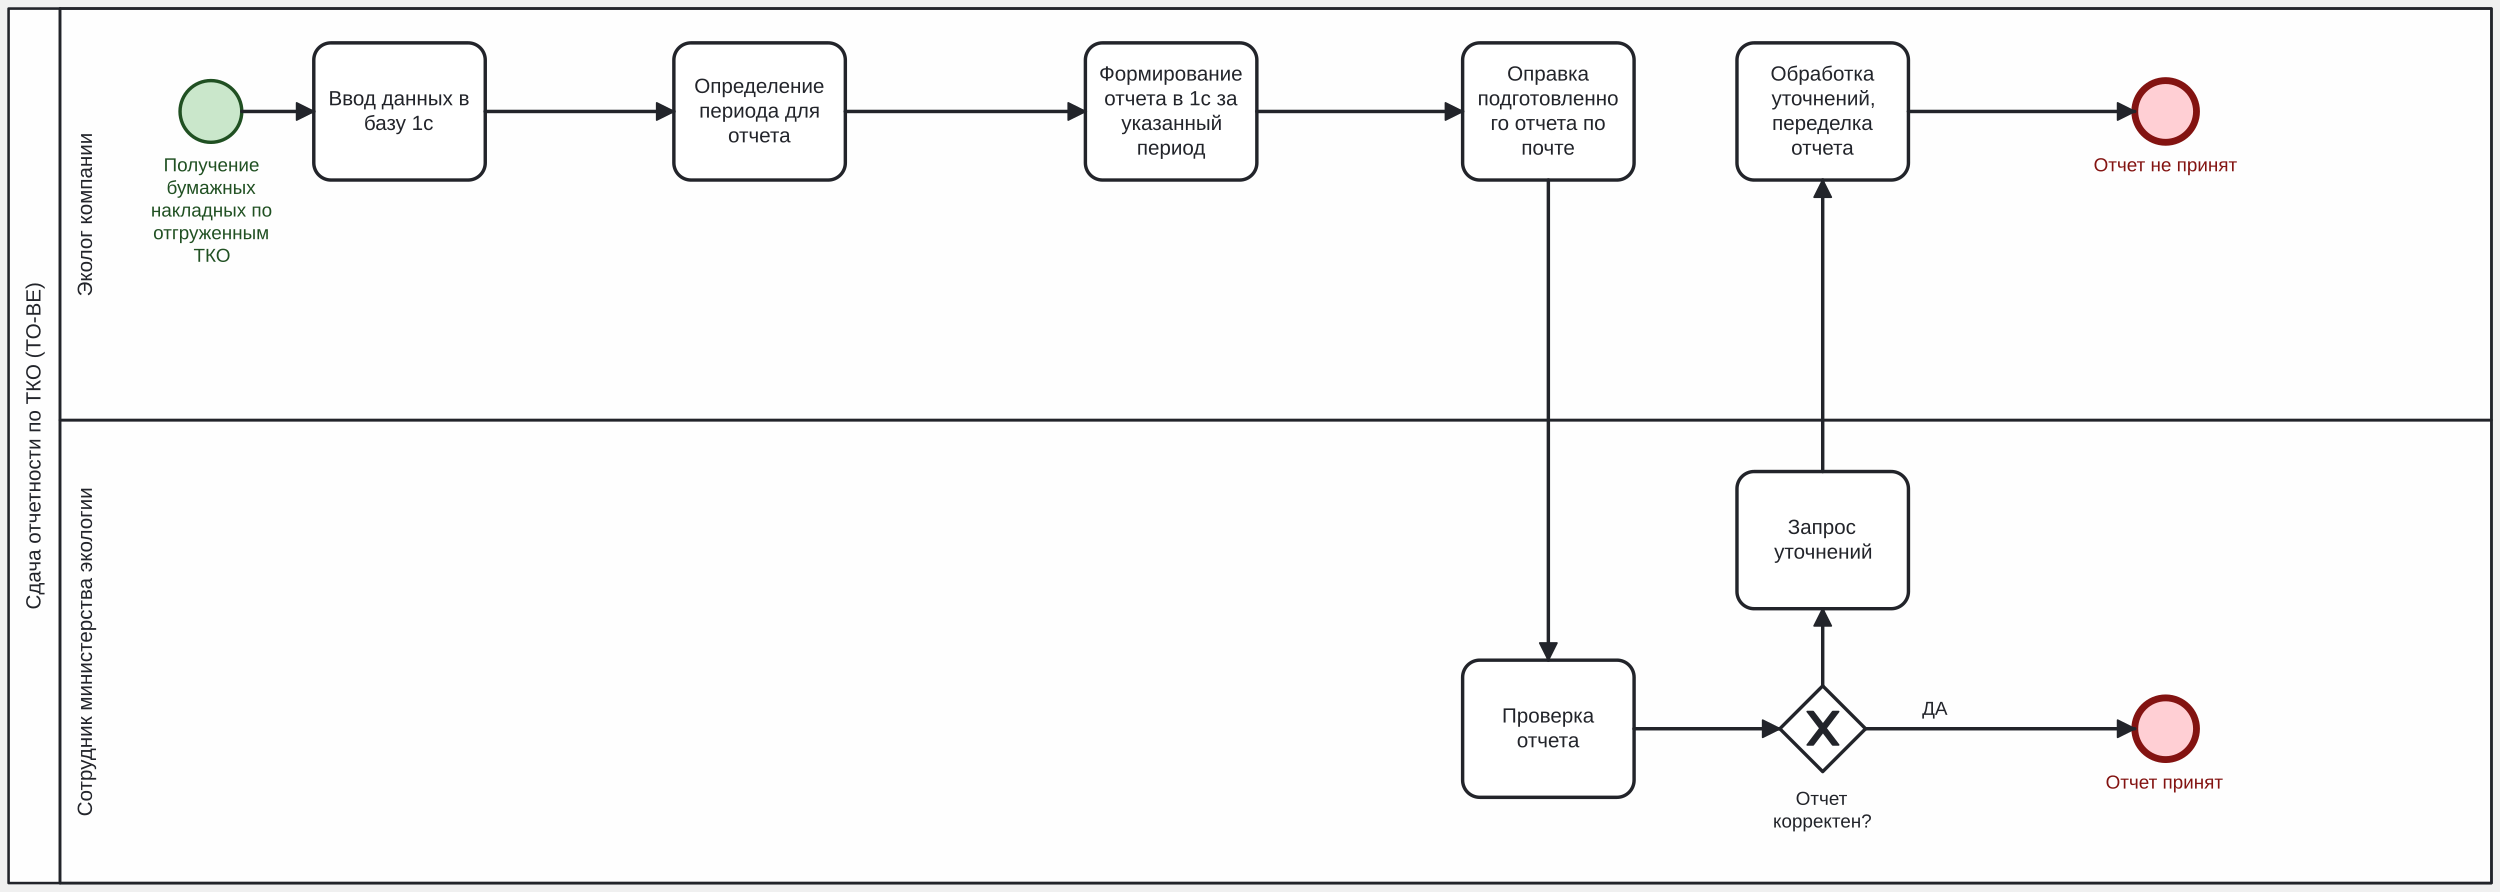
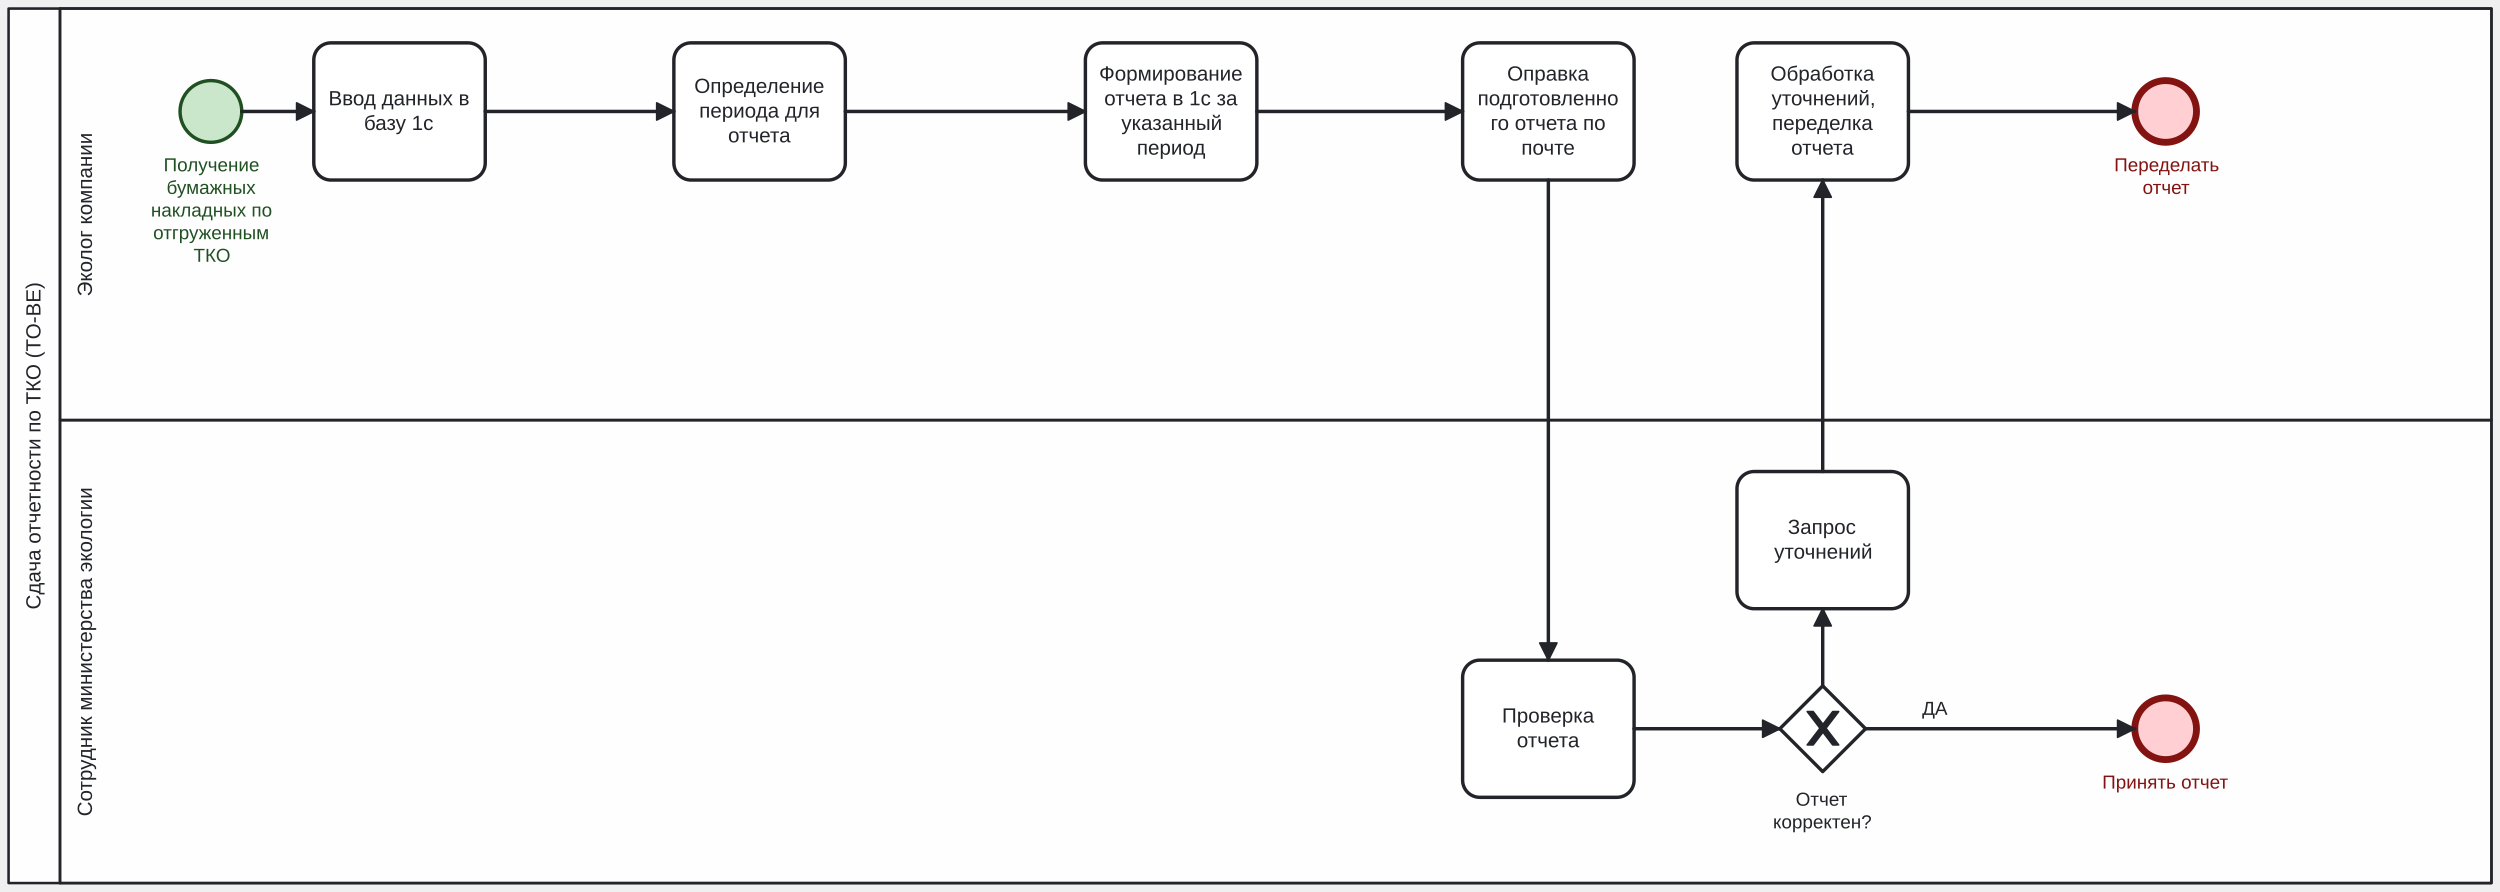
<svg xmlns="http://www.w3.org/2000/svg" width="1458" height="520" viewBox="147 55 1458 520" version="1.1">
  <defs>
-     <pattern id="djs-grid-pattern-815351" width="10" height="10" patternUnits="userSpaceOnUse">
+     <pattern id="djs-grid-pattern-581319" width="10" height="10" patternUnits="userSpaceOnUse">
      <circle cx="0.5" cy="0.5" r="0.5" style="fill: rgb(204, 204, 204);" />
    </pattern>
  </defs>
  <g class="djs-group">
    <g class="djs-element djs-shape" data-element-id="Participant_04o2f2e" style="display: block;" transform="matrix(1 0 0 1 152 60)">
      <g class="djs-visual">
        <rect x="0" y="0" width="1448" height="510" rx="0" ry="0" style="stroke-linecap: round; stroke-linejoin: round; stroke: rgb(34, 36, 42); stroke-width: 1.5px; fill: white; fill-opacity: 0.95;" />
        <path style="fill: none; stroke-linecap: round; stroke-linejoin: round; stroke: rgb(34, 36, 42); stroke-width: 1.5px;" d="M30,0L30,510" />
        <text lineHeight="1.2" class="djs-label" style="font-family: Arial, sans-serif; font-size: 12px; font-weight: normal; fill: rgb(34, 36, 42);" transform="matrix(-1.83697e-16 -1 1 -1.83697e-16 0 510)">
          <tspan x="159.546" y="18.6">Сдача отчетности по ТКО (TO-BE)</tspan>
        </text>
      </g>
-       <rect x="-5" y="-5" rx="4" width="1458" height="520" class="djs-outline" style="fill: none;" />
      <rect class="djs-hit djs-hit-no-move" x="0" y="0" width="1448" height="510" style="fill: none; stroke-opacity: 0; stroke: white; stroke-width: 15px;" />
      <rect class="djs-hit djs-hit-click-stroke" x="0" y="0" width="1448" height="510" style="fill: none; stroke-opacity: 0; stroke: white; stroke-width: 15px;" />
      <rect class="djs-hit djs-hit-all" x="0" y="0" width="30" height="510" style="fill: none; stroke-opacity: 0; stroke: white; stroke-width: 15px;" />
+       <rect x="-5" y="-5" rx="4" width="1458" height="520" class="djs-outline" style="fill: none;" />
    </g>
    <g class="djs-children">
      <g class="djs-group">
        <g class="djs-element djs-shape" data-element-id="Lane_0fwg2g1" style="display: block;" transform="matrix(1 0 0 1 182 300)">
          <g class="djs-visual">
            <rect x="0" y="0" width="1418" height="270" rx="0" ry="0" style="stroke-linecap: round; stroke-linejoin: round; stroke: rgb(34, 36, 42); stroke-width: 1.5px; fill: white; fill-opacity: 0.25;" />
            <text lineHeight="1.2" class="djs-label" style="font-family: Arial, sans-serif; font-size: 12px; font-weight: normal; fill: rgb(34, 36, 42);" transform="matrix(-1.83697e-16 -1 1 -1.83697e-16 0 270)">
              <tspan x="38.913" y="18.6">Сотрудник министерства экологии</tspan>
            </text>
          </g>
-           <rect x="-5" y="-5" rx="4" width="1428" height="280" class="djs-outline" style="fill: none;" />
          <rect class="djs-hit djs-hit-no-move" x="0" y="0" width="1418" height="270" style="fill: none; stroke-opacity: 0; stroke: white; stroke-width: 15px;" />
          <rect class="djs-hit djs-hit-click-stroke" x="0" y="0" width="1418" height="270" style="fill: none; stroke-opacity: 0; stroke: white; stroke-width: 15px;" />
          <rect class="djs-hit djs-hit-all" x="0" y="0" width="30" height="270" style="fill: none; stroke-opacity: 0; stroke: white; stroke-width: 15px;" />
+           <rect x="-5" y="-5" rx="4" width="1428" height="280" class="djs-outline" style="fill: none;" />
        </g>
      </g>
      <g class="djs-group">
        <g class="djs-element djs-shape" data-element-id="Lane_1k1wtqa" style="display: block;" transform="matrix(1 0 0 1 182 60)">
          <g class="djs-visual">
            <rect x="0" y="0" width="1418" height="240" rx="0" ry="0" style="stroke-linecap: round; stroke-linejoin: round; stroke: rgb(34, 36, 42); stroke-width: 1.5px; fill: white; fill-opacity: 0.25;" />
            <text lineHeight="1.2" class="djs-label" style="font-family: Arial, sans-serif; font-size: 12px; font-weight: normal; fill: rgb(34, 36, 42);" transform="matrix(-1.83697e-16 -1 1 -1.83697e-16 0 240)">
              <tspan x="72.124" y="18.6">Эколог компании</tspan>
            </text>
          </g>
-           <rect x="-5" y="-5" rx="4" width="1428" height="250" class="djs-outline" style="fill: none;" />
          <rect class="djs-hit djs-hit-no-move" x="0" y="0" width="1418" height="240" style="fill: none; stroke-opacity: 0; stroke: white; stroke-width: 15px;" />
          <rect class="djs-hit djs-hit-click-stroke" x="0" y="0" width="1418" height="240" style="fill: none; stroke-opacity: 0; stroke: white; stroke-width: 15px;" />
          <rect class="djs-hit djs-hit-all" x="0" y="0" width="30" height="240" style="fill: none; stroke-opacity: 0; stroke: white; stroke-width: 15px;" />
+           <rect x="-5" y="-5" rx="4" width="1428" height="250" class="djs-outline" style="fill: none;" />
        </g>
      </g>
      <g class="djs-group">
        <g class="djs-element djs-shape" data-element-id="StartEvent_1y45yut" style="display: block;" transform="matrix(1 0 0 1 252 102)">
          <g class="djs-visual">
            <circle cx="18" cy="18" r="18" style="stroke-linecap: round; stroke-linejoin: round; stroke: rgb(32, 80, 34); stroke-width: 2px; fill: rgb(200, 230, 201); fill-opacity: 0.95;" />
          </g>
          <rect class="djs-hit djs-hit-all" x="0" y="0" width="36" height="36" style="fill: none; stroke-opacity: 0; stroke: white; stroke-width: 15px;" />
          <circle cx="18" cy="18" r="23" class="djs-outline" style="fill: none;" />
        </g>
      </g>
      <g class="djs-group">
        <g class="djs-element djs-shape" data-element-id="StartEvent_1y45yut_label" style="display: block;" transform="matrix(1 0 0 1 235 145)">
          <g class="djs-visual">
            <text lineHeight="1.2" class="djs-label" style="font-family: Arial, sans-serif; font-size: 11px; font-weight: normal; fill: rgb(32, 80, 34);">
              <tspan x="7.406" y="9.9">Получение </tspan>
              <tspan x="9.124" y="23.1">бумажных </tspan>
              <tspan x="0" y="36.3">накладных по </tspan>
              <tspan x="1.314" y="49.5">отгруженным </tspan>
              <tspan x="24.85" y="62.7">ТКО</tspan>
            </text>
          </g>
          <rect class="djs-hit djs-hit-all" x="0" y="0" width="71" height="66" style="fill: none; stroke-opacity: 0; stroke: white; stroke-width: 15px;" />
          <rect x="-5" y="-5" rx="4" width="81" height="76" class="djs-outline" style="fill: none;" />
        </g>
      </g>
      <g class="djs-group">
        <g class="djs-element djs-shape" data-element-id="Task_1hcentk" style="display: block;" transform="matrix(1 0 0 1 330 80)">
          <g class="djs-visual">
            <rect x="0" y="0" width="100" height="80" rx="10" ry="10" style="stroke-linecap: round; stroke-linejoin: round; stroke: rgb(34, 36, 42); stroke-width: 2px; fill: white; fill-opacity: 0.95;" />
            <text lineHeight="1.2" class="djs-label" style="font-family: Arial, sans-serif; font-size: 12px; font-weight: normal; fill: rgb(34, 36, 42);">
              <tspan x="8.561" y="36.4">Ввод данных в </tspan>
              <tspan x="29.244" y="50.8">базу 1c</tspan>
            </text>
          </g>
          <rect class="djs-hit djs-hit-all" x="0" y="0" width="100" height="80" style="fill: none; stroke-opacity: 0; stroke: white; stroke-width: 15px;" />
          <rect x="-5" y="-5" rx="14" width="110" height="90" class="djs-outline" style="fill: none;" />
        </g>
      </g>
      <g class="djs-group">
        <g class="djs-element djs-shape" data-element-id="Activity_00mxjyw" style="display: block;" transform="matrix(1 0 0 1 1000 80)">
          <g class="djs-visual">
            <rect x="0" y="0" width="100" height="80" rx="10" ry="10" style="stroke-linecap: round; stroke-linejoin: round; stroke: rgb(34, 36, 42); stroke-width: 2px; fill: white; fill-opacity: 0.95;" />
            <text lineHeight="1.2" class="djs-label" style="font-family: Arial, sans-serif; font-size: 12px; font-weight: normal; fill: rgb(34, 36, 42);">
              <tspan x="25.966" y="22">Оправка </tspan>
              <tspan x="8.751" y="36.4">подготовленно</tspan>
              <tspan x="16.289" y="50.8">го отчета по </tspan>
              <tspan x="34.239" y="65.2">почте</tspan>
            </text>
          </g>
          <rect class="djs-hit djs-hit-all" x="0" y="0" width="100" height="80" style="fill: none; stroke-opacity: 0; stroke: white; stroke-width: 15px;" />
          <rect x="-5" y="-5" rx="14" width="110" height="90" class="djs-outline" style="fill: none;" />
        </g>
      </g>
      <g class="djs-group">
        <g class="djs-element djs-shape" data-element-id="Activity_1r3ztjr" style="display: block;" transform="matrix(1 0 0 1 1160 80)">
          <g class="djs-visual">
            <rect x="0" y="0" width="100" height="80" rx="10" ry="10" style="stroke-linecap: round; stroke-linejoin: round; stroke: rgb(34, 36, 42); stroke-width: 2px; fill: white; fill-opacity: 0.95;" />
            <text lineHeight="1.2" class="djs-label" style="font-family: Arial, sans-serif; font-size: 12px; font-weight: normal; fill: rgb(34, 36, 42);">
              <tspan x="19.576" y="22">Обработка </tspan>
              <tspan x="20.148" y="36.4">уточнений, </tspan>
              <tspan x="20.476" y="50.8">переделка </tspan>
              <tspan x="31.603" y="65.2">отчета</tspan>
            </text>
          </g>
          <rect class="djs-hit djs-hit-all" x="0" y="0" width="100" height="80" style="fill: none; stroke-opacity: 0; stroke: white; stroke-width: 15px;" />
          <rect x="-5" y="-5" rx="14" width="110" height="90" class="djs-outline" style="fill: none;" />
        </g>
      </g>
      <g class="djs-group">
        <g class="djs-element djs-shape" data-element-id="Event_1v9anqx" style="display: block;" transform="matrix(1 0 0 1 1392 102)">
          <g class="djs-visual">
            <circle cx="18" cy="18" r="18" style="stroke-linecap: round; stroke-linejoin: round; stroke: rgb(131, 19, 17); stroke-width: 4px; fill: rgb(255, 205, 210); fill-opacity: 0.95;" />
          </g>
          <rect class="djs-hit djs-hit-all" x="0" y="0" width="36" height="36" style="fill: none; stroke-opacity: 0; stroke: white; stroke-width: 15px;" />
          <circle cx="18" cy="18" r="24" class="djs-outline" style="fill: none;" />
        </g>
      </g>
      <g class="djs-group">
+         <g class="djs-element djs-shape" data-element-id="Event_1v9anqx_label" style="display: block;" transform="matrix(1 0 0 1 1380 145)">
+           <g class="djs-visual">
+             <text lineHeight="1.2" class="djs-label" style="font-family: Arial, sans-serif; font-size: 11px; font-weight: normal; fill: rgb(131, 19, 17);">
+               <tspan x="0" y="9.9">Переделать </tspan>
+               <tspan x="16.562" y="23.1">отчет</tspan>
+             </text>
+           </g>
+           <rect class="djs-hit djs-hit-all" x="0" y="0" width="62" height="27" style="fill: none; stroke-opacity: 0; stroke: white; stroke-width: 15px;" />
+           <rect x="-5" y="-5" rx="4" width="72" height="37" class="djs-outline" style="fill: none;" />
+         </g>
+       </g>
+       <g class="djs-group">
        <g class="djs-element djs-shape" data-element-id="Activity_13qlvi1" style="display: block;" transform="matrix(1 0 0 1 1160 330)">
          <g class="djs-visual">
            <rect x="0" y="0" width="100" height="80" rx="10" ry="10" style="stroke-linecap: round; stroke-linejoin: round; stroke: rgb(34, 36, 42); stroke-width: 2px; fill: white; fill-opacity: 0.95;" />
            <text lineHeight="1.2" class="djs-label" style="font-family: Arial, sans-serif; font-size: 12px; font-weight: normal; fill: rgb(34, 36, 42);">
              <tspan x="29.616" y="36.4">Запрос </tspan>
              <tspan x="21.673" y="50.8">уточнений</tspan>
            </text>
          </g>
          <rect class="djs-hit djs-hit-all" x="0" y="0" width="100" height="80" style="fill: none; stroke-opacity: 0; stroke: white; stroke-width: 15px;" />
          <rect x="-5" y="-5" rx="14" width="110" height="90" class="djs-outline" style="fill: none;" />
        </g>
      </g>
      <g class="djs-group">
        <g class="djs-element djs-shape" data-element-id="Activity_07wawbj" style="display: block;" transform="matrix(1 0 0 1 1000 440)">
          <g class="djs-visual">
            <rect x="0" y="0" width="100" height="80" rx="10" ry="10" style="stroke-linecap: round; stroke-linejoin: round; stroke: rgb(34, 36, 42); stroke-width: 2px; fill: white; fill-opacity: 0.95;" />
            <text lineHeight="1.2" class="djs-label" style="font-family: Arial, sans-serif; font-size: 12px; font-weight: normal; fill: rgb(34, 36, 42);">
              <tspan x="22.963" y="36.4">Проверка </tspan>
              <tspan x="31.603" y="50.8">отчета</tspan>
            </text>
          </g>
          <rect class="djs-hit djs-hit-all" x="0" y="0" width="100" height="80" style="fill: none; stroke-opacity: 0; stroke: white; stroke-width: 15px;" />
          <rect x="-5" y="-5" rx="14" width="110" height="90" class="djs-outline" style="fill: none;" />
        </g>
      </g>
      <g class="djs-group">
        <g class="djs-element djs-shape" data-element-id="Gateway_0zog8w1" style="display: block;" transform="matrix(1 0 0 1 1185 455)">
          <g class="djs-visual">
            <polygon points="25,0 50,25 25,50 0,25" style="stroke-linecap: round; stroke-linejoin: round; stroke: rgb(34, 36, 42); stroke-width: 2px; fill: white; fill-opacity: 0.95;" />
            <path d="m 16,15 7.429,9.714 -7.429,9.714 3.429,0 5.714,-7.464 5.714,7.464 3.429,0 -7.429,-9.714 7.429,-9.714 -3.429,0 -5.714,7.464 -5.714,-7.464 -3.429,0 z" style="fill: rgb(34, 36, 42); stroke-linecap: round; stroke-linejoin: round; stroke: rgb(34, 36, 42); stroke-width: 1px;" />
          </g>
          <rect class="djs-hit djs-hit-all" x="0" y="0" width="50" height="50" style="fill: none; stroke-opacity: 0; stroke: white; stroke-width: 15px;" />
          <rect x="2" y="2" rx="4" width="46" height="46" class="djs-outline" style="transform-box: fill-box; transform: rotate(45deg); transform-origin: center center; fill: none;" />
        </g>
      </g>
      <g class="djs-group">
+         <g class="djs-element djs-shape" data-element-id="Gateway_0zog8w1_label" style="display: block;" transform="matrix(1 0 0 1 1181 515)">
+           <g class="djs-visual">
+             <text lineHeight="1.2" class="djs-label" style="font-family: Arial, sans-serif; font-size: 11px; font-weight: normal; fill: rgb(34, 36, 42);">
+               <tspan x="13.25" y="9.9">Отчет </tspan>
+               <tspan x="0" y="23.1">корректен?</tspan>
+             </text>
+           </g>
+           <rect class="djs-hit djs-hit-all" x="0" y="0" width="58" height="27" style="fill: none; stroke-opacity: 0; stroke: white; stroke-width: 15px;" />
+           <rect x="-5" y="-5" rx="4" width="68" height="37" class="djs-outline" style="fill: none;" />
+         </g>
+       </g>
+       <g class="djs-group">
        <g class="djs-element djs-shape" data-element-id="Event_1fnpqjv" style="display: block;" transform="matrix(1 0 0 1 1392 462)">
          <g class="djs-visual">
            <circle cx="18" cy="18" r="18" style="stroke-linecap: round; stroke-linejoin: round; stroke: rgb(131, 19, 17); stroke-width: 4px; fill: rgb(255, 205, 210); fill-opacity: 0.95;" />
          </g>
          <rect class="djs-hit djs-hit-all" x="0" y="0" width="36" height="36" style="fill: none; stroke-opacity: 0; stroke: white; stroke-width: 15px;" />
          <circle cx="18" cy="18" r="24" class="djs-outline" style="fill: none;" />
+         </g>
+       </g>
+       <g class="djs-group">
+         <g class="djs-element djs-shape" data-element-id="Event_1fnpqjv_label" style="display: block;" transform="matrix(1 0 0 1 1373 505)">
+           <g class="djs-visual">
+             <text lineHeight="1.2" class="djs-label" style="font-family: Arial, sans-serif; font-size: 11px; font-weight: normal; fill: rgb(131, 19, 17);">
+               <tspan x="0" y="9.9">Принять отчет</tspan>
+             </text>
+           </g>
+           <rect class="djs-hit djs-hit-all" x="0" y="0" width="75" height="14" style="fill: none; stroke-opacity: 0; stroke: white; stroke-width: 15px;" />
+           <rect x="-5" y="-5" rx="4" width="85" height="24" class="djs-outline" style="fill: none;" />
        </g>
      </g>
      <g class="djs-group">
        <g class="djs-element djs-shape" data-element-id="Activity_1xry1ck" style="display: block;" transform="matrix(1 0 0 1 780 80)">
          <g class="djs-visual">
            <rect x="0" y="0" width="100" height="80" rx="10" ry="10" style="stroke-linecap: round; stroke-linejoin: round; stroke: rgb(34, 36, 42); stroke-width: 2px; fill: white; fill-opacity: 0.95;" />
            <text lineHeight="1.2" class="djs-label" style="font-family: Arial, sans-serif; font-size: 12px; font-weight: normal; fill: rgb(34, 36, 42);">
              <tspan x="7.992" y="22">Формирование </tspan>
              <tspan x="10.989" y="36.4">отчета в 1с за</tspan>
              <tspan x="20.946" y="50.8">указанный </tspan>
              <tspan x="30.016" y="65.2">период</tspan>
            </text>
          </g>
          <rect class="djs-hit djs-hit-all" x="0" y="0" width="100" height="80" style="fill: none; stroke-opacity: 0; stroke: white; stroke-width: 15px;" />
          <rect x="-5" y="-5" rx="14" width="110" height="90" class="djs-outline" style="fill: none;" />
        </g>
      </g>
      <g class="djs-group">
        <g class="djs-element djs-shape" data-element-id="Activity_0qwdh27" style="display: block;" transform="matrix(1 0 0 1 540 80)">
          <g class="djs-visual">
            <rect x="0" y="0" width="100" height="80" rx="10" ry="10" style="stroke-linecap: round; stroke-linejoin: round; stroke: rgb(34, 36, 42); stroke-width: 2px; fill: white; fill-opacity: 0.95;" />
            <text lineHeight="1.2" class="djs-label" style="font-family: Arial, sans-serif; font-size: 12px; font-weight: normal; fill: rgb(34, 36, 42);">
              <tspan x="11.9" y="29.2">Определение </tspan>
              <tspan x="14.758" y="43.6">периода для </tspan>
              <tspan x="31.603" y="58">отчета</tspan>
            </text>
          </g>
          <rect class="djs-hit djs-hit-all" x="0" y="0" width="100" height="80" style="fill: none; stroke-opacity: 0; stroke: white; stroke-width: 15px;" />
          <rect x="-5" y="-5" rx="14" width="110" height="90" class="djs-outline" style="fill: none;" />
        </g>
      </g>
      <g class="djs-group">
        <g class="djs-element djs-connection" data-element-id="SequenceFlow_0h21x7r" style="display: block;">
          <g class="djs-visual">
            <defs>
-               <marker id="marker-5q46yt364mi9buy3zfj23ujib" viewBox="0 0 20 20" refX="11" refY="10" markerWidth="10" markerHeight="10" orient="auto">
-                 <path d="M 1 5 L 11 10 L 1 15 Z" style="stroke-linecap: round; stroke-linejoin: round; stroke: rgb(34, 36, 42); stroke-width: 1px; fill: rgb(34, 36, 42);" />
-               </marker>
-             </defs>
-             <path data-corner-radius="5" style="fill: none; stroke-linecap: round; stroke-linejoin: round; stroke: rgb(34, 36, 42); stroke-width: 2px; marker-end: url('#marker-5q46yt364mi9buy3zfj23ujib');" d="M288,120L330,120" />
+               <marker id="marker-ehm8k296fpfhnkmalxknn78m3" viewBox="0 0 20 20" refX="11" refY="10" markerWidth="10" markerHeight="10" orient="auto">
+                 <path d="M 1 5 L 11 10 L 1 15 Z" style="stroke-linecap: round; stroke-linejoin: round; stroke: rgb(34, 36, 42); stroke-width: 1px; fill: rgb(34, 36, 42);" />
+               </marker>
+             </defs>
+             <path data-corner-radius="5" style="fill: none; stroke-linecap: round; stroke-linejoin: round; stroke: rgb(34, 36, 42); stroke-width: 2px; marker-end: url('#marker-ehm8k296fpfhnkmalxknn78m3');" d="M288,120L330,120" />
          </g>
          <path d="M288,120L330,120" class="djs-hit djs-hit-stroke" style="fill: none; stroke-opacity: 0; stroke: white; stroke-width: 15px;" />
          <rect x="283" y="115" rx="4" width="52" height="10" class="djs-outline" style="fill: none;" />
        </g>
      </g>
      <g class="djs-group">
        <g class="djs-element djs-connection" data-element-id="SequenceFlow_0wnb4ke" style="display: block;">
          <g class="djs-visual">
            <defs>
-               <marker id="marker-9dg1979dohnnkfrihq4pgs628" viewBox="0 0 20 20" refX="11" refY="10" markerWidth="10" markerHeight="10" orient="auto">
-                 <path d="M 1 5 L 11 10 L 1 15 Z" style="stroke-linecap: round; stroke-linejoin: round; stroke: rgb(34, 36, 42); stroke-width: 1px; fill: rgb(34, 36, 42);" />
-               </marker>
-             </defs>
-             <path data-corner-radius="5" style="fill: none; stroke-linecap: round; stroke-linejoin: round; stroke: rgb(34, 36, 42); stroke-width: 2px; marker-end: url('#marker-9dg1979dohnnkfrihq4pgs628');" d="M430,120L540,120" />
+               <marker id="marker-dhed69ckg3vj4590ekg6suvm4" viewBox="0 0 20 20" refX="11" refY="10" markerWidth="10" markerHeight="10" orient="auto">
+                 <path d="M 1 5 L 11 10 L 1 15 Z" style="stroke-linecap: round; stroke-linejoin: round; stroke: rgb(34, 36, 42); stroke-width: 1px; fill: rgb(34, 36, 42);" />
+               </marker>
+             </defs>
+             <path data-corner-radius="5" style="fill: none; stroke-linecap: round; stroke-linejoin: round; stroke: rgb(34, 36, 42); stroke-width: 2px; marker-end: url('#marker-dhed69ckg3vj4590ekg6suvm4');" d="M430,120L540,120" />
          </g>
          <path d="M430,120L540,120" class="djs-hit djs-hit-stroke" style="fill: none; stroke-opacity: 0; stroke: white; stroke-width: 15px;" />
          <rect x="425" y="115" rx="4" width="120" height="10" class="djs-outline" style="fill: none;" />
        </g>
      </g>
      <g class="djs-group">
        <g class="djs-element djs-connection" data-element-id="Flow_051xn9z" style="display: block;">
          <g class="djs-visual">
            <defs>
-               <marker id="marker-987zs9f7nsc2twakfybtunf2v" viewBox="0 0 20 20" refX="11" refY="10" markerWidth="10" markerHeight="10" orient="auto">
-                 <path d="M 1 5 L 11 10 L 1 15 Z" style="stroke-linecap: round; stroke-linejoin: round; stroke: rgb(34, 36, 42); stroke-width: 1px; fill: rgb(34, 36, 42);" />
-               </marker>
-             </defs>
-             <path data-corner-radius="5" style="fill: none; stroke-linecap: round; stroke-linejoin: round; stroke: rgb(34, 36, 42); stroke-width: 2px; marker-end: url('#marker-987zs9f7nsc2twakfybtunf2v');" d="M880,120L1000,120" />
+               <marker id="marker-2zzcfggt8vja17aumsxnsll3p" viewBox="0 0 20 20" refX="11" refY="10" markerWidth="10" markerHeight="10" orient="auto">
+                 <path d="M 1 5 L 11 10 L 1 15 Z" style="stroke-linecap: round; stroke-linejoin: round; stroke: rgb(34, 36, 42); stroke-width: 1px; fill: rgb(34, 36, 42);" />
+               </marker>
+             </defs>
+             <path data-corner-radius="5" style="fill: none; stroke-linecap: round; stroke-linejoin: round; stroke: rgb(34, 36, 42); stroke-width: 2px; marker-end: url('#marker-2zzcfggt8vja17aumsxnsll3p');" d="M880,120L1000,120" />
          </g>
          <path d="M880,120L1000,120" class="djs-hit djs-hit-stroke" style="fill: none; stroke-opacity: 0; stroke: white; stroke-width: 15px;" />
          <rect x="875" y="115" rx="4" width="130" height="10" class="djs-outline" style="fill: none;" />
        </g>
      </g>
      <g class="djs-group">
        <g class="djs-element djs-connection" data-element-id="Flow_159qoz8" style="display: block;">
          <g class="djs-visual">
            <defs>
-               <marker id="marker-68n9bbwwa314jdoat220ipdsv" viewBox="0 0 20 20" refX="11" refY="10" markerWidth="10" markerHeight="10" orient="auto">
-                 <path d="M 1 5 L 11 10 L 1 15 Z" style="stroke-linecap: round; stroke-linejoin: round; stroke: rgb(34, 36, 42); stroke-width: 1px; fill: rgb(34, 36, 42);" />
-               </marker>
-             </defs>
-             <path data-corner-radius="5" style="fill: none; stroke-linecap: round; stroke-linejoin: round; stroke: rgb(34, 36, 42); stroke-width: 2px; marker-end: url('#marker-68n9bbwwa314jdoat220ipdsv');" d="M1235,480L1392,480" />
+               <marker id="marker-cqagfodmj8jciauhpdrvuj6rv" viewBox="0 0 20 20" refX="11" refY="10" markerWidth="10" markerHeight="10" orient="auto">
+                 <path d="M 1 5 L 11 10 L 1 15 Z" style="stroke-linecap: round; stroke-linejoin: round; stroke: rgb(34, 36, 42); stroke-width: 1px; fill: rgb(34, 36, 42);" />
+               </marker>
+             </defs>
+             <path data-corner-radius="5" style="fill: none; stroke-linecap: round; stroke-linejoin: round; stroke: rgb(34, 36, 42); stroke-width: 2px; marker-end: url('#marker-cqagfodmj8jciauhpdrvuj6rv');" d="M1235,480L1392,480" />
          </g>
          <path d="M1235,480L1392,480" class="djs-hit djs-hit-stroke" style="fill: none; stroke-opacity: 0; stroke: white; stroke-width: 15px;" />
          <rect x="1230" y="475" rx="4" width="167" height="10" class="djs-outline" style="fill: none;" />
        </g>
      </g>
      <g class="djs-group">
+         <g class="djs-element djs-shape" data-element-id="Flow_159qoz8_label" style="display: block;" transform="matrix(1 0 0 1 1268 462)">
+           <g class="djs-visual">
+             <text lineHeight="1.2" class="djs-label" style="font-family: Arial, sans-serif; font-size: 11px; font-weight: normal; fill: rgb(34, 36, 42);">
+               <tspan x="0" y="9.9">ДА</tspan>
+             </text>
+           </g>
+           <rect class="djs-hit djs-hit-all" x="0" y="0" width="15" height="14" style="fill: none; stroke-opacity: 0; stroke: white; stroke-width: 15px;" />
+           <rect x="-5" y="-5" rx="4" width="25" height="24" class="djs-outline" style="fill: none;" />
+         </g>
+       </g>
+       <g class="djs-group">
        <g class="djs-element djs-connection" data-element-id="Flow_1exkm7m" style="display: block;">
          <g class="djs-visual">
            <defs>
-               <marker id="marker-dga1kzwbt6asi6ojn1molkug6" viewBox="0 0 20 20" refX="11" refY="10" markerWidth="10" markerHeight="10" orient="auto">
-                 <path d="M 1 5 L 11 10 L 1 15 Z" style="stroke-linecap: round; stroke-linejoin: round; stroke: rgb(34, 36, 42); stroke-width: 1px; fill: rgb(34, 36, 42);" />
-               </marker>
-             </defs>
-             <path data-corner-radius="5" style="fill: none; stroke-linecap: round; stroke-linejoin: round; stroke: rgb(34, 36, 42); stroke-width: 2px; marker-end: url('#marker-dga1kzwbt6asi6ojn1molkug6');" d="M1050,160L1050,440" />
+               <marker id="marker-bik6jp3mzaa9syuswgrlkrncw" viewBox="0 0 20 20" refX="11" refY="10" markerWidth="10" markerHeight="10" orient="auto">
+                 <path d="M 1 5 L 11 10 L 1 15 Z" style="stroke-linecap: round; stroke-linejoin: round; stroke: rgb(34, 36, 42); stroke-width: 1px; fill: rgb(34, 36, 42);" />
+               </marker>
+             </defs>
+             <path data-corner-radius="5" style="fill: none; stroke-linecap: round; stroke-linejoin: round; stroke: rgb(34, 36, 42); stroke-width: 2px; marker-end: url('#marker-bik6jp3mzaa9syuswgrlkrncw');" d="M1050,160L1050,440" />
          </g>
          <path d="M1050,160L1050,440" class="djs-hit djs-hit-stroke" style="fill: none; stroke-opacity: 0; stroke: white; stroke-width: 15px;" />
          <rect x="1045" y="155" rx="4" width="10" height="290" class="djs-outline" style="fill: none;" />
        </g>
      </g>
      <g class="djs-group">
        <g class="djs-element djs-connection" data-element-id="Flow_09p783n" style="display: block;">
          <g class="djs-visual">
            <defs>
-               <marker id="marker-15o0xet42cvkfmb5rmaf2mrmy" viewBox="0 0 20 20" refX="11" refY="10" markerWidth="10" markerHeight="10" orient="auto">
-                 <path d="M 1 5 L 11 10 L 1 15 Z" style="stroke-linecap: round; stroke-linejoin: round; stroke: rgb(34, 36, 42); stroke-width: 1px; fill: rgb(34, 36, 42);" />
-               </marker>
-             </defs>
-             <path data-corner-radius="5" style="fill: none; stroke-linecap: round; stroke-linejoin: round; stroke: rgb(34, 36, 42); stroke-width: 2px; marker-end: url('#marker-15o0xet42cvkfmb5rmaf2mrmy');" d="M1100,480L1185,480" />
+               <marker id="marker-19zytkmua9hhfmss88qeb9hog" viewBox="0 0 20 20" refX="11" refY="10" markerWidth="10" markerHeight="10" orient="auto">
+                 <path d="M 1 5 L 11 10 L 1 15 Z" style="stroke-linecap: round; stroke-linejoin: round; stroke: rgb(34, 36, 42); stroke-width: 1px; fill: rgb(34, 36, 42);" />
+               </marker>
+             </defs>
+             <path data-corner-radius="5" style="fill: none; stroke-linecap: round; stroke-linejoin: round; stroke: rgb(34, 36, 42); stroke-width: 2px; marker-end: url('#marker-19zytkmua9hhfmss88qeb9hog');" d="M1100,480L1185,480" />
          </g>
          <path d="M1100,480L1185,480" class="djs-hit djs-hit-stroke" style="fill: none; stroke-opacity: 0; stroke: white; stroke-width: 15px;" />
          <rect x="1095" y="475" rx="4" width="95" height="10" class="djs-outline" style="fill: none;" />
        </g>
      </g>
      <g class="djs-group">
        <g class="djs-element djs-connection" data-element-id="Flow_19nxl29" style="display: block;">
          <g class="djs-visual">
            <defs>
-               <marker id="marker-b59p2wn32k382wzoabu4azigf" viewBox="0 0 20 20" refX="11" refY="10" markerWidth="10" markerHeight="10" orient="auto">
-                 <path d="M 1 5 L 11 10 L 1 15 Z" style="stroke-linecap: round; stroke-linejoin: round; stroke: rgb(34, 36, 42); stroke-width: 1px; fill: rgb(34, 36, 42);" />
-               </marker>
-             </defs>
-             <path data-corner-radius="5" style="fill: none; stroke-linecap: round; stroke-linejoin: round; stroke: rgb(34, 36, 42); stroke-width: 2px; marker-end: url('#marker-b59p2wn32k382wzoabu4azigf');" d="M1210,455L1210,410" />
+               <marker id="marker-51y1es07g6a53iw12huf4g2kg" viewBox="0 0 20 20" refX="11" refY="10" markerWidth="10" markerHeight="10" orient="auto">
+                 <path d="M 1 5 L 11 10 L 1 15 Z" style="stroke-linecap: round; stroke-linejoin: round; stroke: rgb(34, 36, 42); stroke-width: 1px; fill: rgb(34, 36, 42);" />
+               </marker>
+             </defs>
+             <path data-corner-radius="5" style="fill: none; stroke-linecap: round; stroke-linejoin: round; stroke: rgb(34, 36, 42); stroke-width: 2px; marker-end: url('#marker-51y1es07g6a53iw12huf4g2kg');" d="M1210,455L1210,410" />
          </g>
          <path d="M1210,455L1210,410" class="djs-hit djs-hit-stroke" style="fill: none; stroke-opacity: 0; stroke: white; stroke-width: 15px;" />
          <rect x="1205" y="405" rx="4" width="10" height="55" class="djs-outline" style="fill: none;" />
        </g>
      </g>
      <g class="djs-group">
        <g class="djs-element djs-connection" data-element-id="Flow_0qdxtyx" style="display: block;">
          <g class="djs-visual">
            <defs>
-               <marker id="marker-7rd539cpzqvc4man4ofbh85kq" viewBox="0 0 20 20" refX="11" refY="10" markerWidth="10" markerHeight="10" orient="auto">
-                 <path d="M 1 5 L 11 10 L 1 15 Z" style="stroke-linecap: round; stroke-linejoin: round; stroke: rgb(34, 36, 42); stroke-width: 1px; fill: rgb(34, 36, 42);" />
-               </marker>
-             </defs>
-             <path data-corner-radius="5" style="fill: none; stroke-linecap: round; stroke-linejoin: round; stroke: rgb(34, 36, 42); stroke-width: 2px; marker-end: url('#marker-7rd539cpzqvc4man4ofbh85kq');" d="M1210,330L1210,160" />
+               <marker id="marker-3tpv9ri6eme9oalaa5lmb52hm" viewBox="0 0 20 20" refX="11" refY="10" markerWidth="10" markerHeight="10" orient="auto">
+                 <path d="M 1 5 L 11 10 L 1 15 Z" style="stroke-linecap: round; stroke-linejoin: round; stroke: rgb(34, 36, 42); stroke-width: 1px; fill: rgb(34, 36, 42);" />
+               </marker>
+             </defs>
+             <path data-corner-radius="5" style="fill: none; stroke-linecap: round; stroke-linejoin: round; stroke: rgb(34, 36, 42); stroke-width: 2px; marker-end: url('#marker-3tpv9ri6eme9oalaa5lmb52hm');" d="M1210,330L1210,160" />
          </g>
          <path d="M1210,330L1210,160" class="djs-hit djs-hit-stroke" style="fill: none; stroke-opacity: 0; stroke: white; stroke-width: 15px;" />
          <rect x="1205" y="155" rx="4" width="10" height="180" class="djs-outline" style="fill: none;" />
        </g>
      </g>
      <g class="djs-group">
        <g class="djs-element djs-connection" data-element-id="Flow_18r0qf4" style="display: block;">
          <g class="djs-visual">
            <defs>
-               <marker id="marker-2gxhax3xst3e1jhhfug50e66z" viewBox="0 0 20 20" refX="11" refY="10" markerWidth="10" markerHeight="10" orient="auto">
-                 <path d="M 1 5 L 11 10 L 1 15 Z" style="stroke-linecap: round; stroke-linejoin: round; stroke: rgb(34, 36, 42); stroke-width: 1px; fill: rgb(34, 36, 42);" />
-               </marker>
-             </defs>
-             <path data-corner-radius="5" style="fill: none; stroke-linecap: round; stroke-linejoin: round; stroke: rgb(34, 36, 42); stroke-width: 2px; marker-end: url('#marker-2gxhax3xst3e1jhhfug50e66z');" d="M1260,120L1392,120" />
+               <marker id="marker-3gjjgqc9uvhvb9fmu092ugal4" viewBox="0 0 20 20" refX="11" refY="10" markerWidth="10" markerHeight="10" orient="auto">
+                 <path d="M 1 5 L 11 10 L 1 15 Z" style="stroke-linecap: round; stroke-linejoin: round; stroke: rgb(34, 36, 42); stroke-width: 1px; fill: rgb(34, 36, 42);" />
+               </marker>
+             </defs>
+             <path data-corner-radius="5" style="fill: none; stroke-linecap: round; stroke-linejoin: round; stroke: rgb(34, 36, 42); stroke-width: 2px; marker-end: url('#marker-3gjjgqc9uvhvb9fmu092ugal4');" d="M1260,120L1392,120" />
          </g>
          <path d="M1260,120L1392,120" class="djs-hit djs-hit-stroke" style="fill: none; stroke-opacity: 0; stroke: white; stroke-width: 15px;" />
          <rect x="1255" y="115" rx="4" width="142" height="10" class="djs-outline" style="fill: none;" />
        </g>
      </g>
      <g class="djs-group">
        <g class="djs-element djs-connection" data-element-id="Flow_1d2pba9" style="display: block;">
          <g class="djs-visual">
            <defs>
-               <marker id="marker-d96of65y4lp3y5v65ioozkxty" viewBox="0 0 20 20" refX="11" refY="10" markerWidth="10" markerHeight="10" orient="auto">
-                 <path d="M 1 5 L 11 10 L 1 15 Z" style="stroke-linecap: round; stroke-linejoin: round; stroke: rgb(34, 36, 42); stroke-width: 1px; fill: rgb(34, 36, 42);" />
-               </marker>
-             </defs>
-             <path data-corner-radius="5" style="fill: none; stroke-linecap: round; stroke-linejoin: round; stroke: rgb(34, 36, 42); stroke-width: 2px; marker-end: url('#marker-d96of65y4lp3y5v65ioozkxty');" d="M640,120L780,120" />
+               <marker id="marker-0wl1qkqrc3ig2u3jl2timoi06" viewBox="0 0 20 20" refX="11" refY="10" markerWidth="10" markerHeight="10" orient="auto">
+                 <path d="M 1 5 L 11 10 L 1 15 Z" style="stroke-linecap: round; stroke-linejoin: round; stroke: rgb(34, 36, 42); stroke-width: 1px; fill: rgb(34, 36, 42);" />
+               </marker>
+             </defs>
+             <path data-corner-radius="5" style="fill: none; stroke-linecap: round; stroke-linejoin: round; stroke: rgb(34, 36, 42); stroke-width: 2px; marker-end: url('#marker-0wl1qkqrc3ig2u3jl2timoi06');" d="M640,120L780,120" />
          </g>
          <path d="M640,120L780,120" class="djs-hit djs-hit-stroke" style="fill: none; stroke-opacity: 0; stroke: white; stroke-width: 15px;" />
          <rect x="635" y="115" rx="4" width="150" height="10" class="djs-outline" style="fill: none;" />
        </g>
      </g>
-     </g>
-   </g>
-   <g class="djs-group">
-     <g class="djs-element djs-shape" data-element-id="Event_1v9anqx_label" style="display: block;" transform="matrix(1 0 0 1 1368 145)">
-       <g class="djs-visual">
-         <text lineHeight="1.2" class="djs-label" style="font-family: Arial, sans-serif; font-size: 11px; font-weight: normal; fill: rgb(131, 19, 17);">
-           <tspan x="0" y="9.9">Отчет не принят</tspan>
-         </text>
-       </g>
-       <rect class="djs-hit djs-hit-all" x="0" y="0" width="85" height="14" style="fill: none; stroke-opacity: 0; stroke: white; stroke-width: 15px;" />
-       <rect x="-5" y="-5" rx="4" width="95" height="24" class="djs-outline" style="fill: none;" />
-     </g>
-   </g>
-   <g class="djs-group">
-     <g class="djs-element djs-shape" data-element-id="Event_1fnpqjv_label" style="display: block;" transform="matrix(1 0 0 1 1375 505)">
-       <g class="djs-visual">
-         <text lineHeight="1.2" class="djs-label" style="font-family: Arial, sans-serif; font-size: 11px; font-weight: normal; fill: rgb(131, 19, 17);">
-           <tspan x="0" y="9.9">Отчет принят</tspan>
-         </text>
-       </g>
-       <rect class="djs-hit djs-hit-all" x="0" y="0" width="70" height="14" style="fill: none; stroke-opacity: 0; stroke: white; stroke-width: 15px;" />
-       <rect x="-5" y="-5" rx="4" width="80" height="24" class="djs-outline" style="fill: none;" />
-     </g>
-   </g>
-   <g class="djs-group">
-     <g class="djs-element djs-shape" data-element-id="Flow_159qoz8_label" style="display: block;" transform="matrix(1 0 0 1 1268 462)">
-       <g class="djs-visual">
-         <text lineHeight="1.2" class="djs-label" style="font-family: Arial, sans-serif; font-size: 11px; font-weight: normal; fill: rgb(34, 36, 42);">
-           <tspan x="0" y="9.9">ДА</tspan>
-         </text>
-       </g>
-       <rect class="djs-hit djs-hit-all" x="0" y="0" width="15" height="14" style="fill: none; stroke-opacity: 0; stroke: white; stroke-width: 15px;" />
-       <rect x="-5" y="-5" rx="4" width="25" height="24" class="djs-outline" style="fill: none;" />
-     </g>
-   </g>
-   <g class="djs-group">
-     <g class="djs-element djs-shape" data-element-id="Gateway_0zog8w1_label" style="display: block;" transform="matrix(1 0 0 1 1181 514.5)">
-       <g class="djs-visual">
-         <text lineHeight="1.2" class="djs-label" style="font-family: Arial, sans-serif; font-size: 11px; font-weight: normal; fill: rgb(34, 36, 42);">
-           <tspan x="13.25" y="9.9">Отчет </tspan>
-           <tspan x="0" y="23.1">корректен?</tspan>
-         </text>
-       </g>
-       <rect class="djs-hit djs-hit-all" x="0" y="0" width="58" height="27" style="fill: none; stroke-opacity: 0; stroke: white; stroke-width: 15px;" />
-       <rect x="-5" y="-5" rx="4" width="68" height="37" class="djs-outline" style="fill: none;" />
    </g>
  </g>
</svg>
